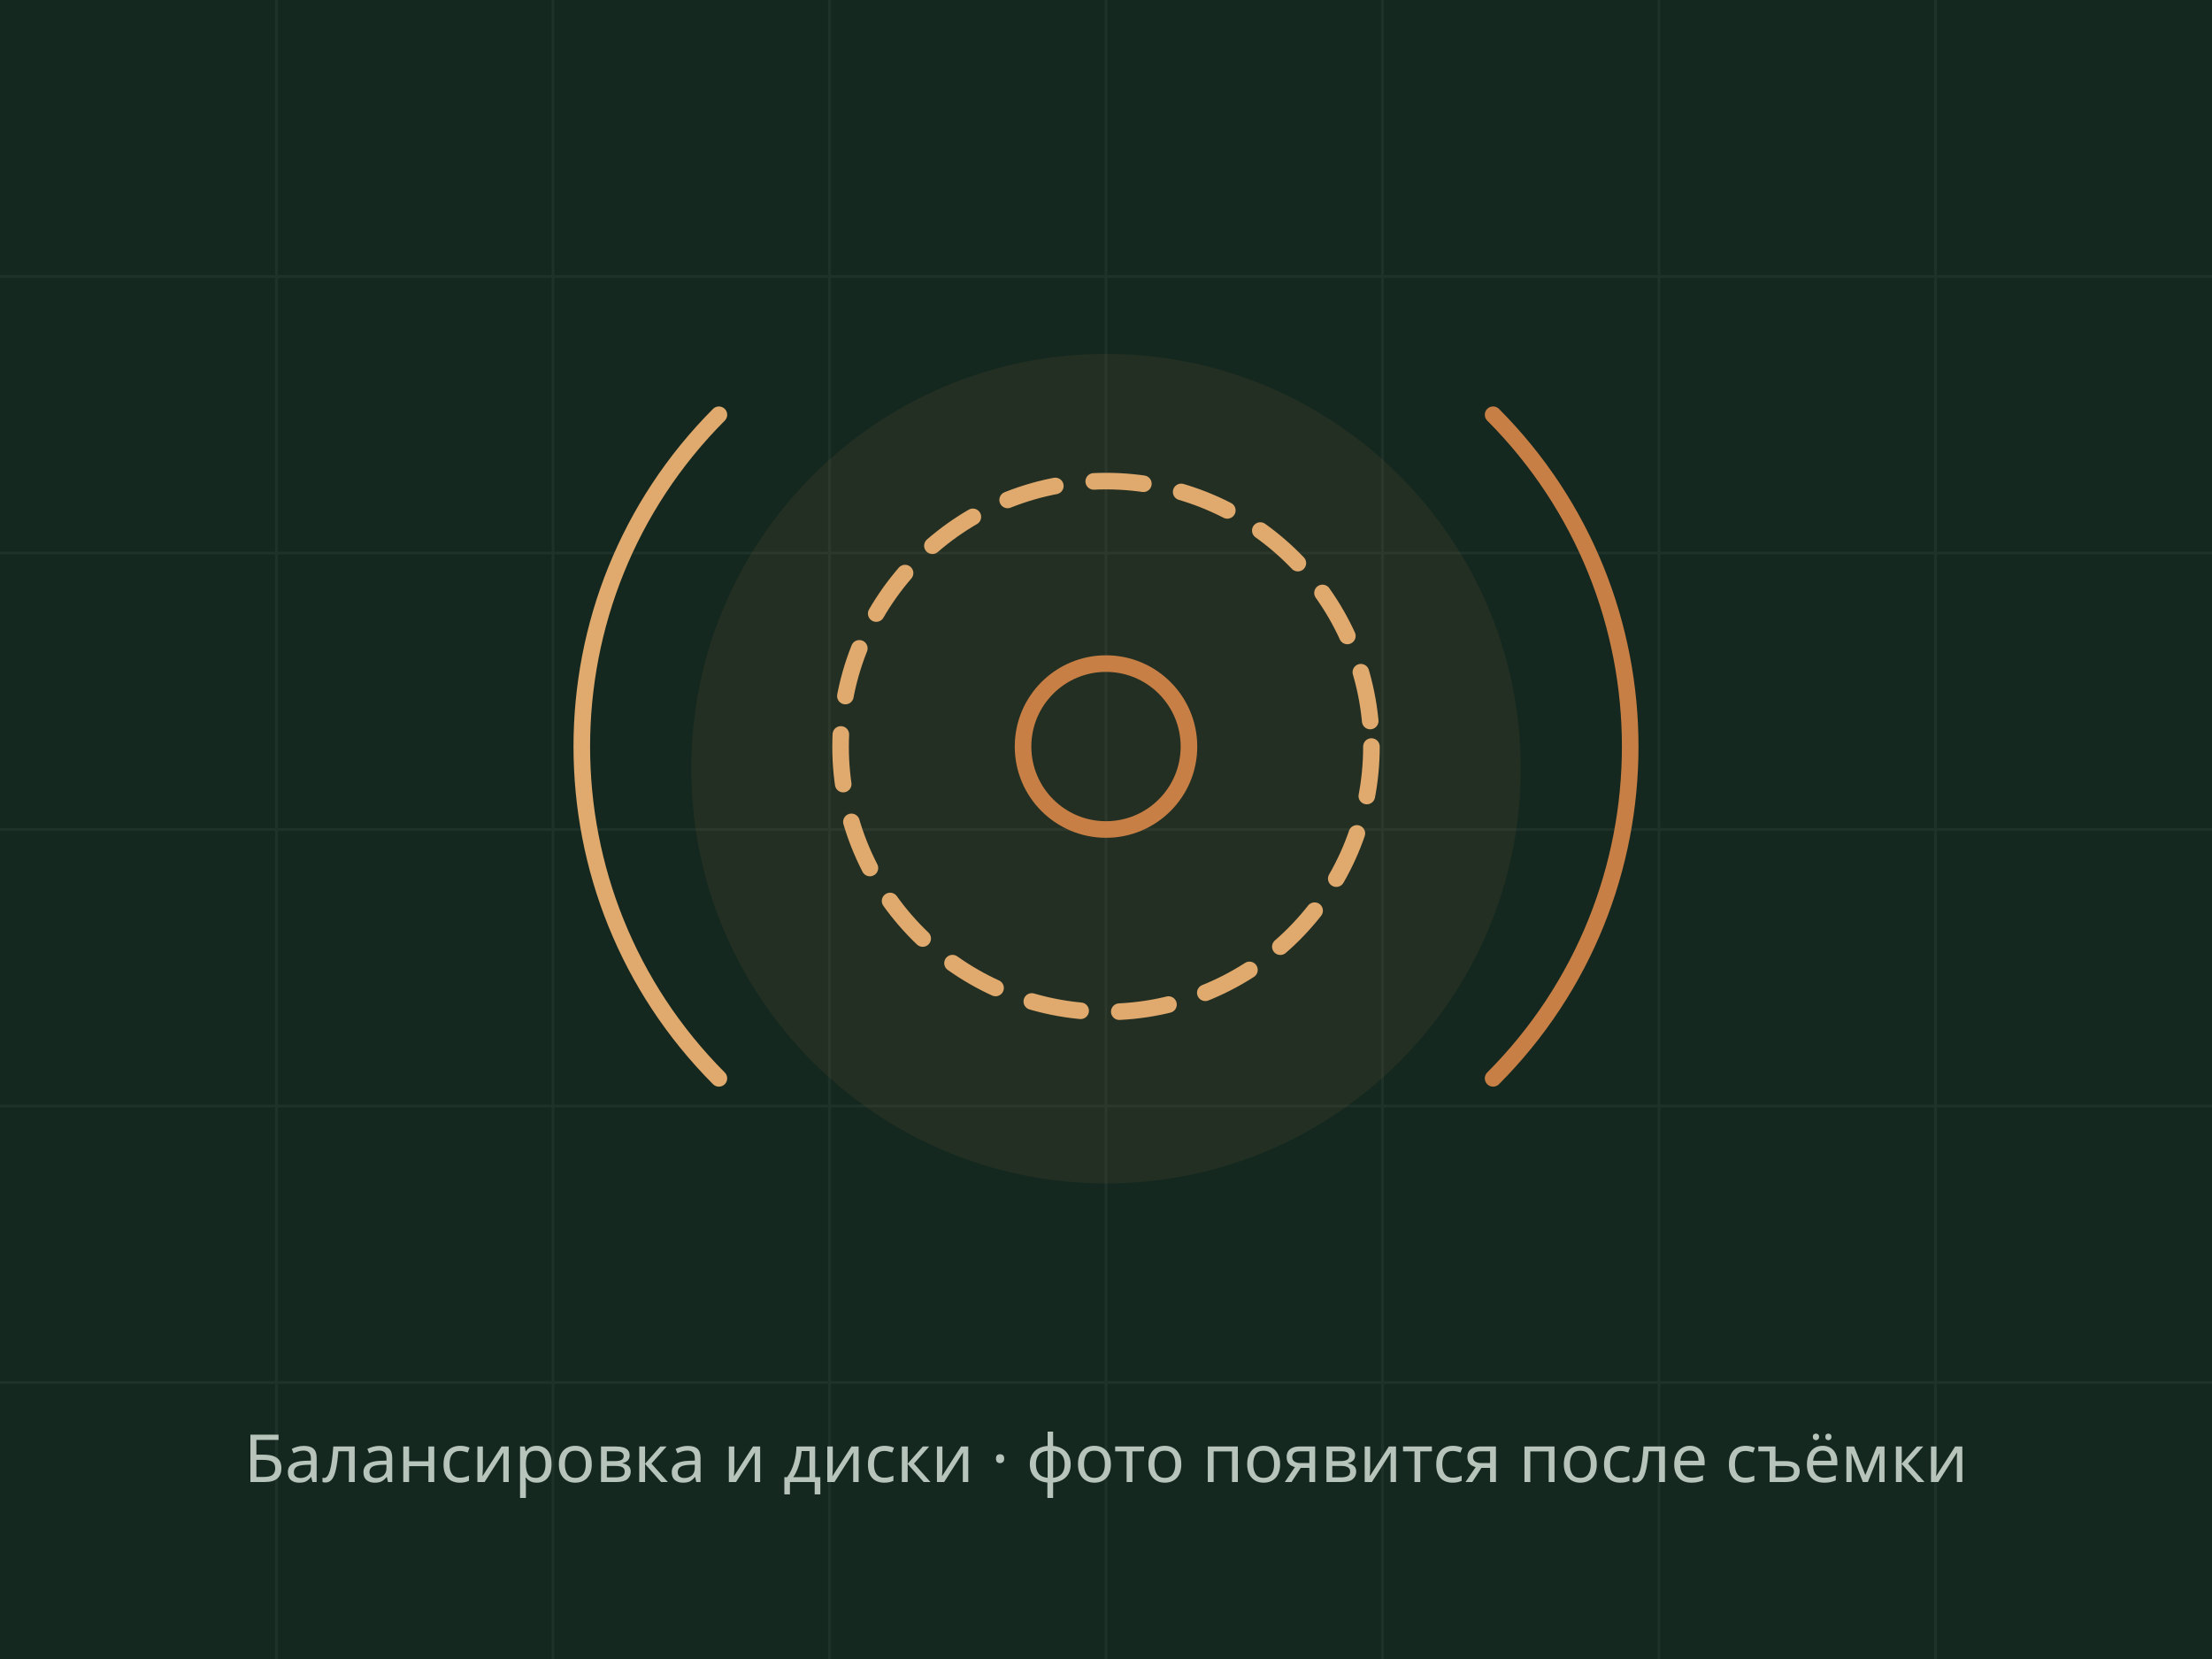
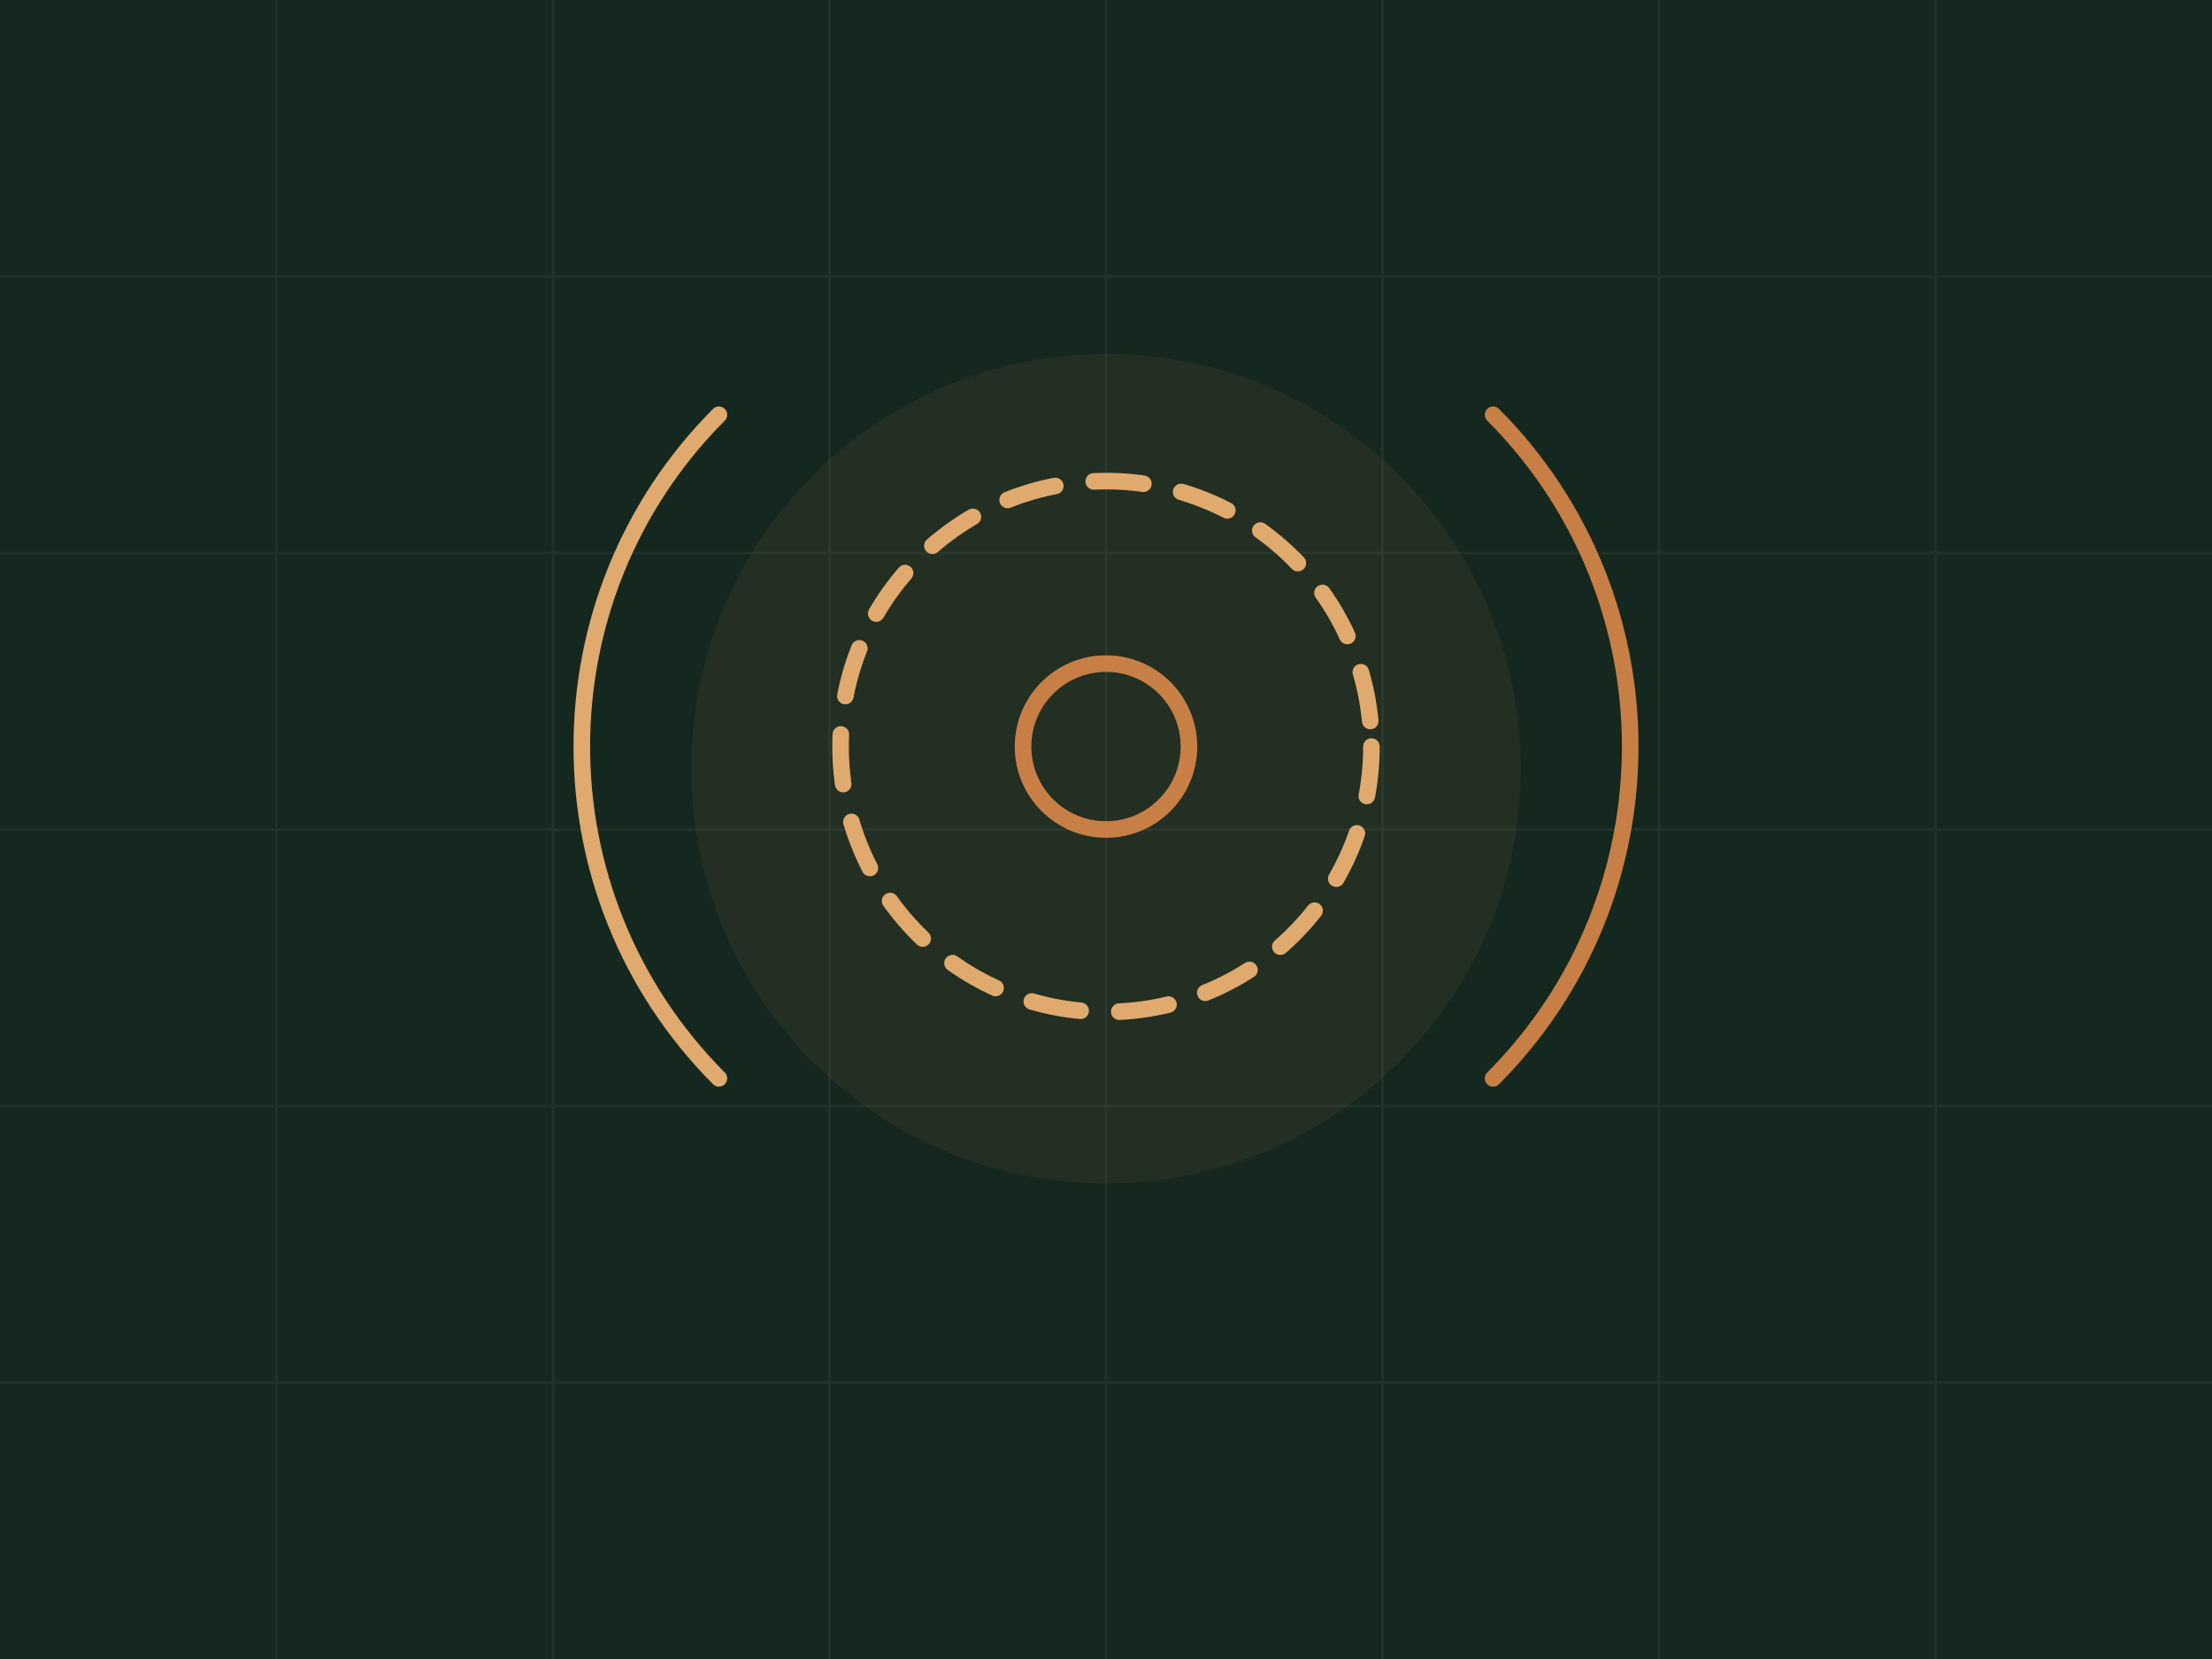
<svg xmlns="http://www.w3.org/2000/svg" viewBox="0 0 800 600" role="img">
  <rect width="800" height="600" fill="#14281F" />
  <g stroke="#B7C4BB" stroke-opacity=".07">
    <path d="M0 100h800M0 200h800M0 300h800M0 400h800M0 500h800M100 0v600M200 0v600M300 0v600M400 0v600M500 0v600M600 0v600M700 0v600" />
  </g>
  <circle cx="400" cy="278" r="150" fill="#C87F45" opacity=".08" />
  <g fill="none" stroke="#E0A96D" stroke-width="6" stroke-linecap="round" stroke-linejoin="round">
    <circle cx="400" cy="270" r="96" stroke-dasharray="18 14" />
    <circle cx="400" cy="270" r="30" stroke="#C87F45" />
    <path d="M540 150a170 170 0 0 1 0 240" stroke="#C87F45" />
    <path d="M260 150a170 170 0 0 0 0 240" />
  </g>
-   <g fill="#B7C4BB" font-family="sans-serif" font-size="24">
-     <text x="400" y="536" text-anchor="middle">Балансировка и диски · фото появится после съёмки</text>
-   </g>
+   <g fill="#B7C4BB" font-family="sans-serif" font-size="24" />
</svg>
